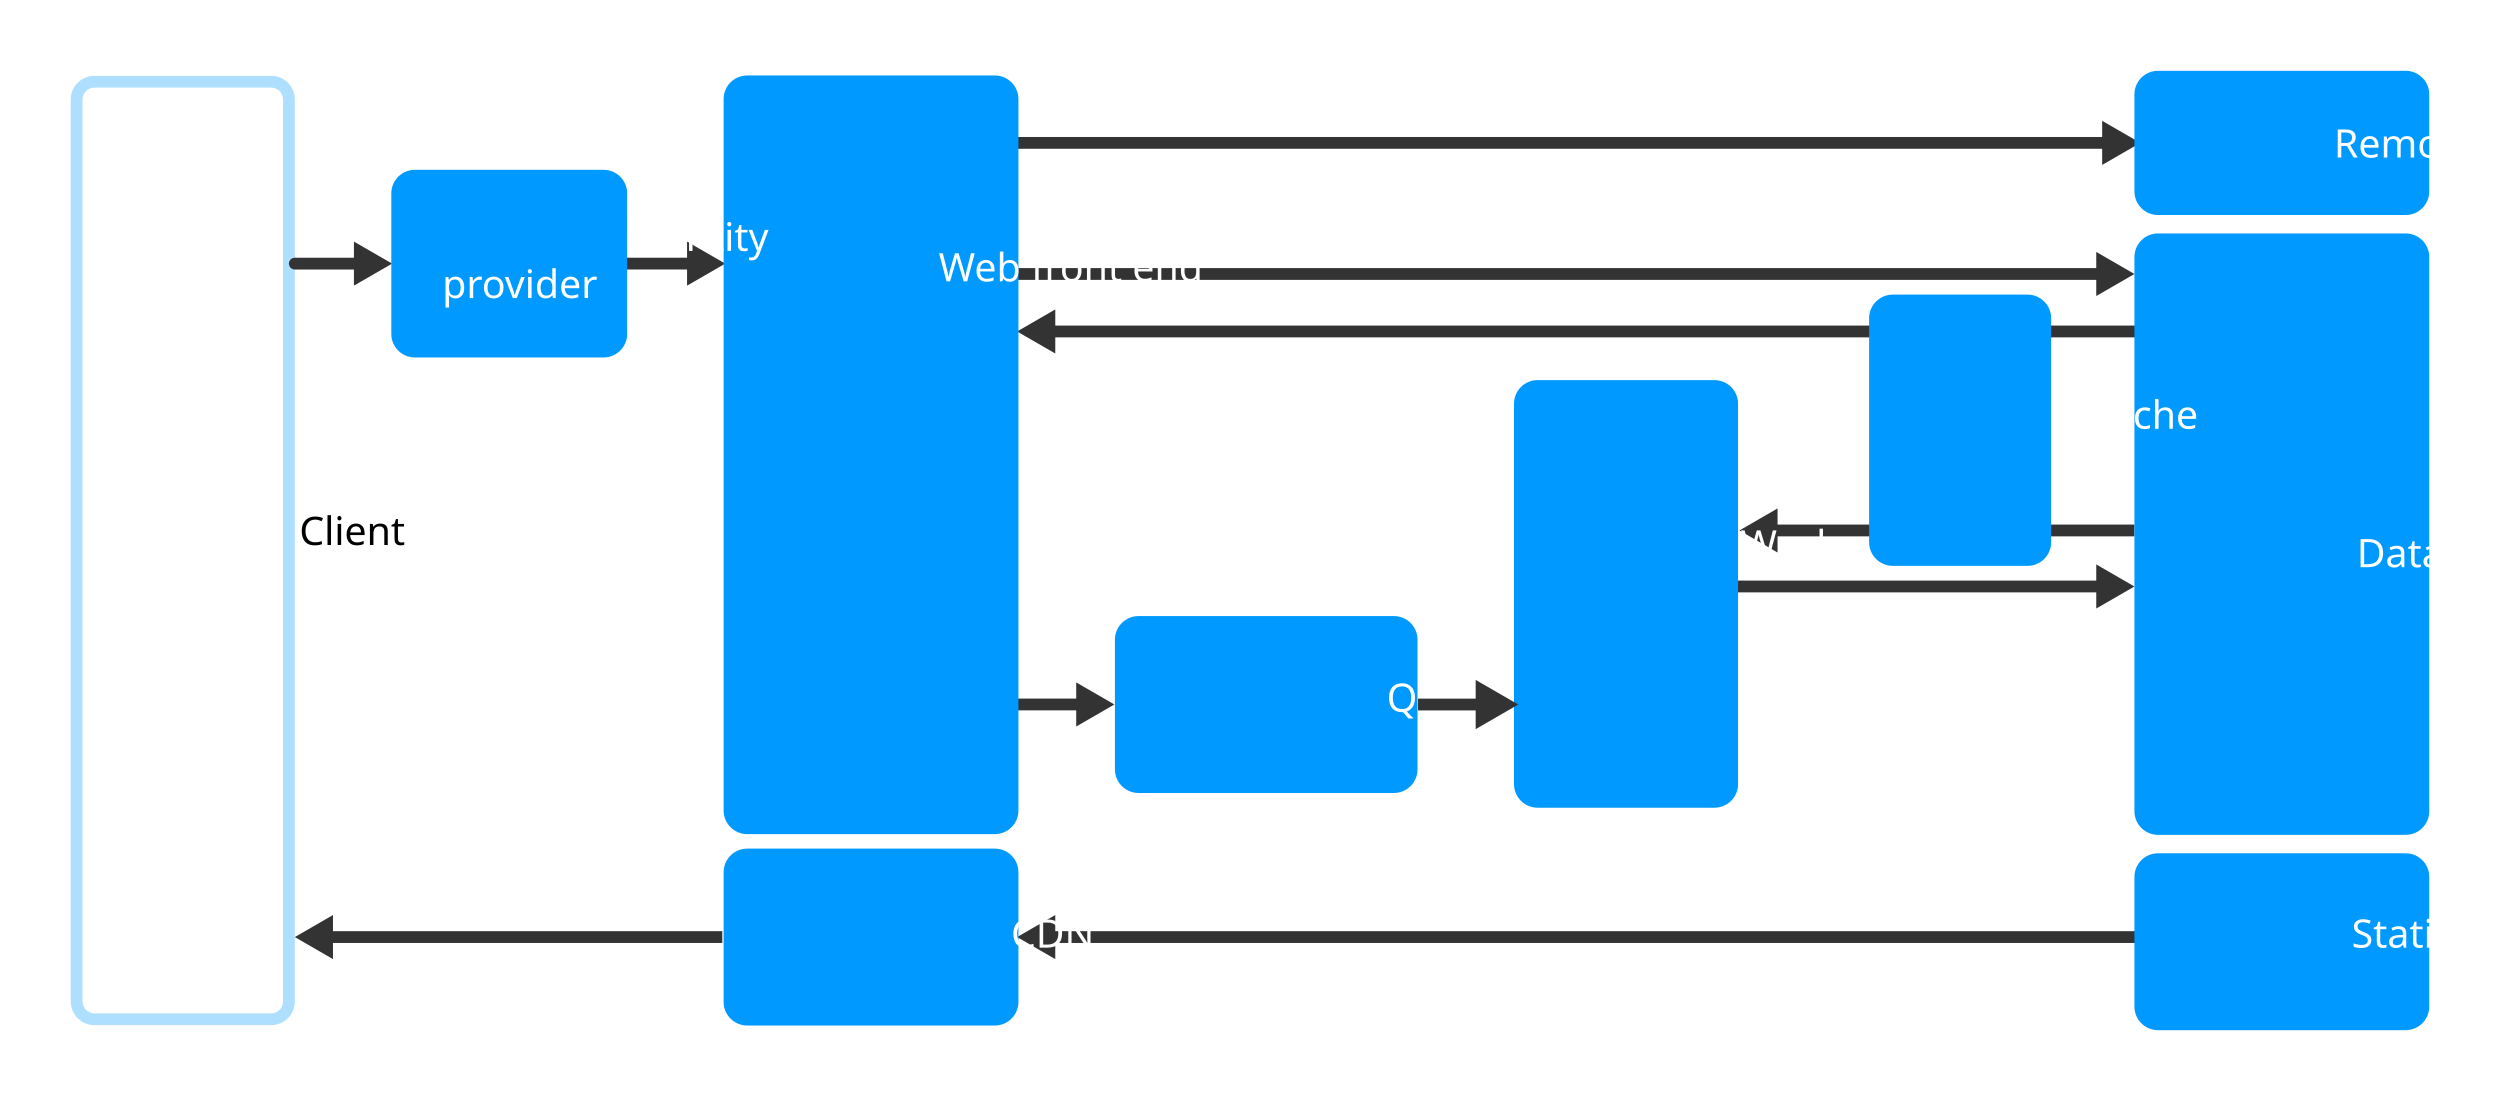
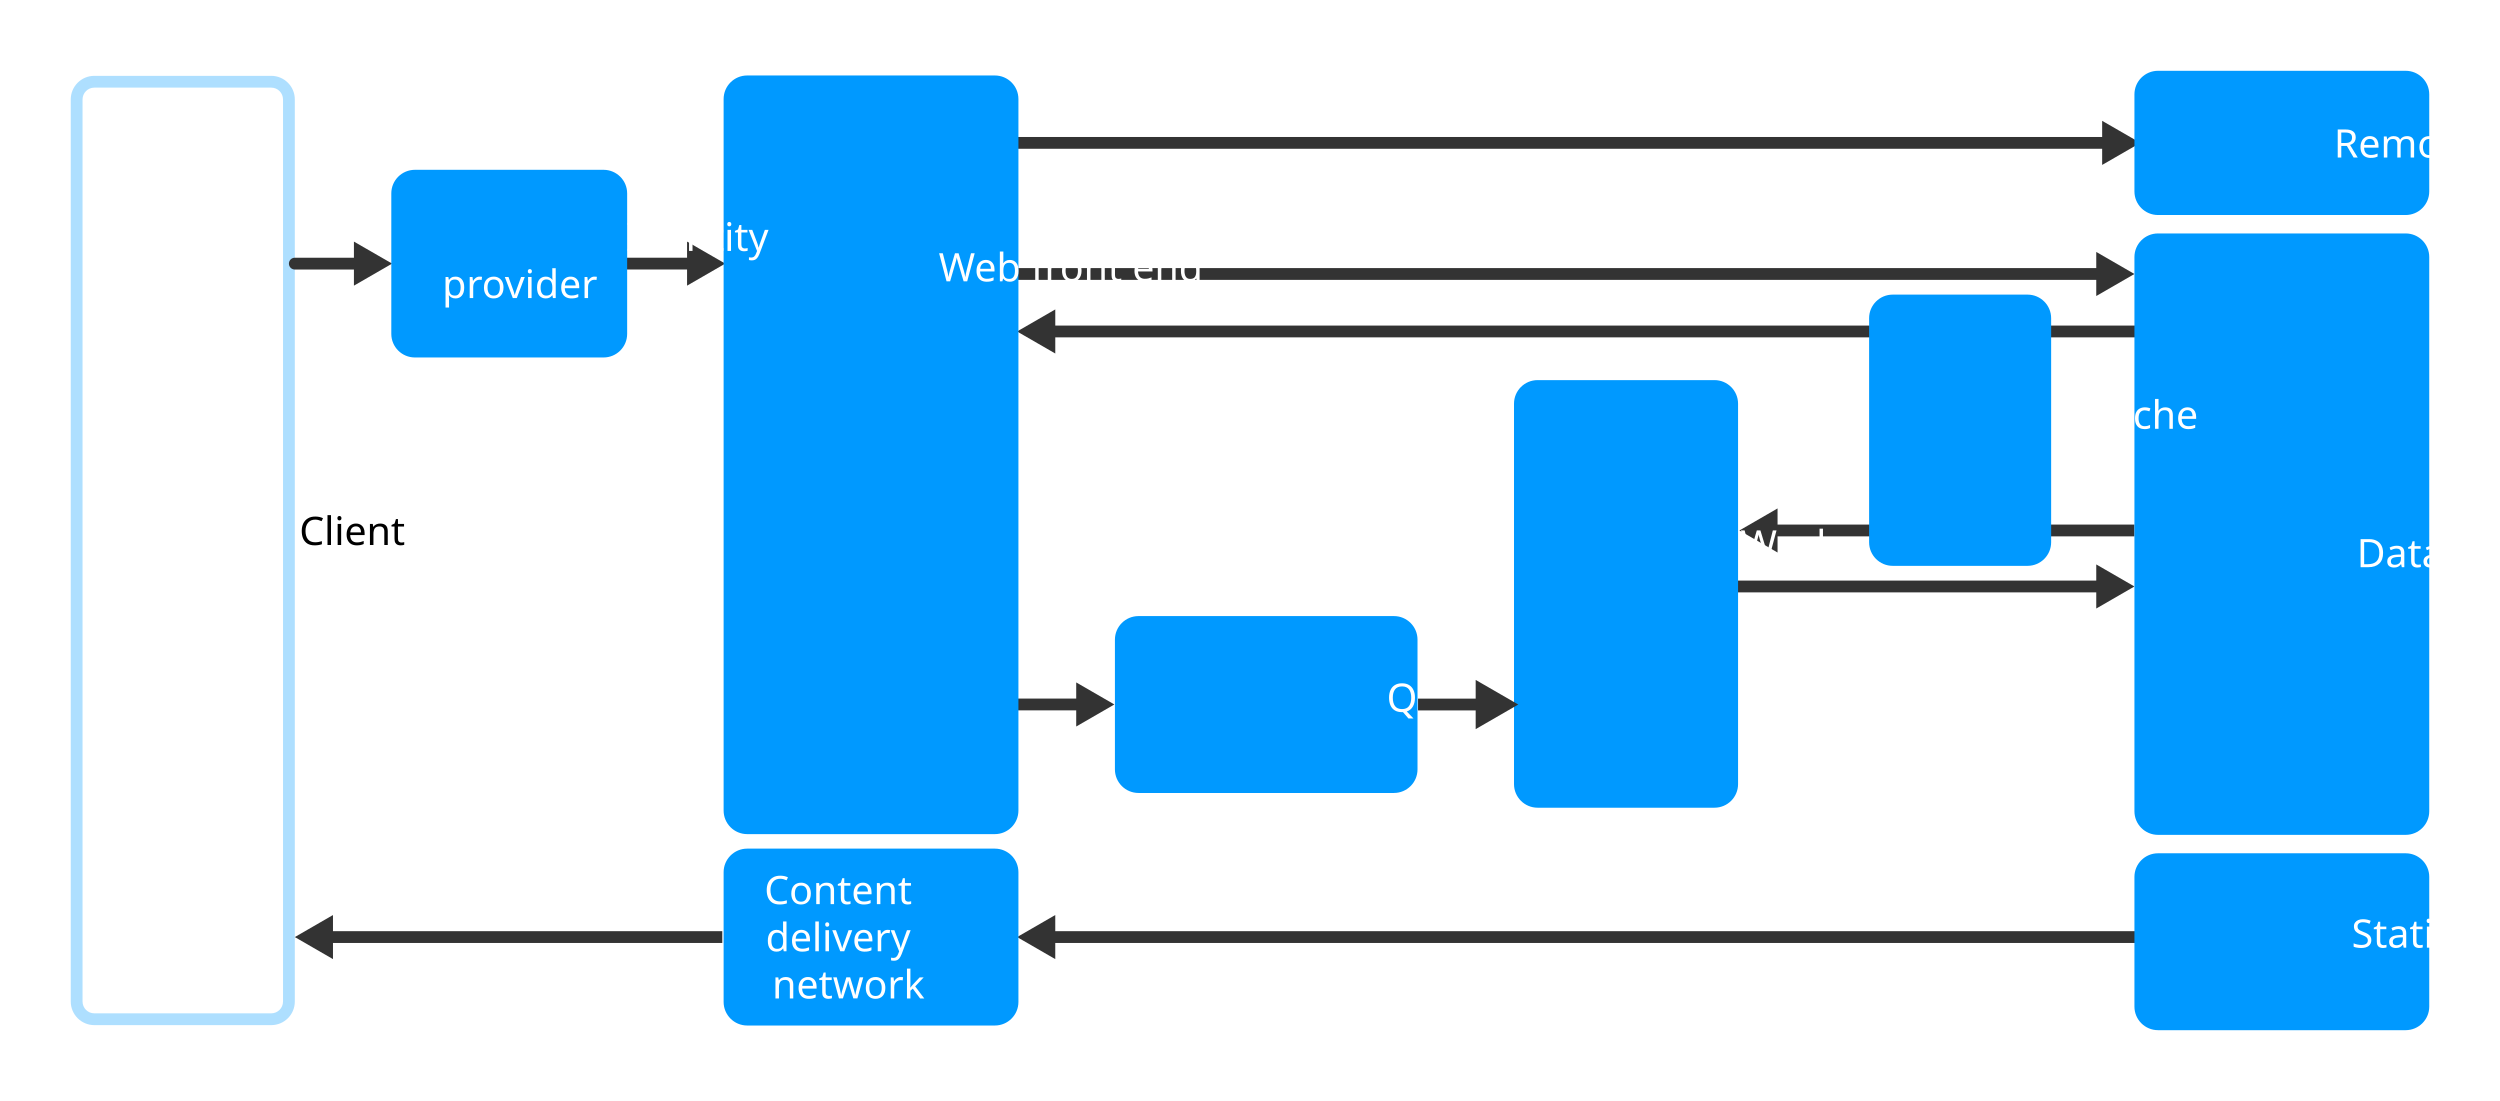
<svg xmlns="http://www.w3.org/2000/svg" xmlns:ns1="http://schemas.microsoft.com/visio/2003/SVGExtensions/" width="8.833in" height="3.89in" viewBox="0 0 636 280.073" xml:space="preserve" color-interpolation-filters="sRGB" class="st14">
  <ns1:documentProperties ns1:langID="1033" />
  <style type="text/css">
	
		.st1 {fill:#ffffff;stroke:none;stroke-linecap:round;stroke-linejoin:round;stroke-width:0.75}
		.st2 {fill:none}
		.st3 {stroke:#333333;stroke-linecap:butt;stroke-width:3}
		.st4 {fill:#333333;stroke:none;stroke-linecap:butt;stroke-width:0.75}
		.st5 {fill:#0099ff;stroke:none;stroke-linecap:butt;stroke-width:0.75}
		.st6 {fill:none;stroke:none;stroke-linecap:butt;stroke-width:0.75}
		.st7 {fill:#ffffff;font-family:'Segoe UI';font-size:0.833em}
		.st8 {fill:#aedfff;stroke:none;stroke-linecap:butt;stroke-width:0.75}
		.st9 {fill:#000000;font-family:'Segoe UI';font-size:0.833em}
		.st10 {stroke:none;stroke-linecap:butt;stroke-width:0.75}
		.st11 {fill:#333333;stroke:#333333;stroke-linecap:butt;stroke-width:0.75}
		.st12 {font-size:1em}
		.st13 {stroke:#333333;stroke-linecap:round;stroke-linejoin:round;stroke-width:3}
		.st14 {fill:none;fill-rule:evenodd;font-size:12px;overflow:visible;stroke-linecap:square;stroke-miterlimit:3}
	
	</style>
  <g ns1:mID="10" ns1:index="1" ns1:groupContext="backgroundPage">
    <ns1:userDefs>
      <ns1:ud ns1:nameU="msvVisioCreated" ns1:prompt="" ns1:val="VT0(0):26" />
    </ns1:userDefs>
    <ns1:pageProperties width="8.333" height="3.39" ns1:drawingScale="1" ns1:pageScale="1" ns1:drawingUnits="19" ns1:shadowOffsetX="8.99999" ns1:shadowOffsetY="-8.99999" />
    <g id="shape1-1" ns1:mID="1" ns1:groupContext="shape">
      <ns1:userDefs>
        <ns1:ud ns1:nameU="Background" ns1:val="VT0(0):26" />
        <ns1:ud ns1:nameU="visVersion" ns1:val="VT0(15):26" />
        <ns1:ud ns1:nameU="msvShapeCategories" ns1:prompt="" ns1:val="VT4(DoNotContain)" />
        <ns1:ud ns1:nameU="msvVisioCreated" ns1:prompt="" ns1:val="VT0(0):26" />
      </ns1:userDefs>
      <rect x="0" y="0" width="636" height="280.073" class="st1" />
    </g>
  </g>
  <g ns1:mID="0" ns1:index="2" ns1:groupContext="foregroundPage" transform="translate(18,18)">
    <ns1:pageProperties ns1:drawingScale="1" ns1:pageScale="1" ns1:drawingUnits="19" ns1:shadowOffsetX="8.99999" ns1:shadowOffsetY="-8.99999" />
    <ns1:layer ns1:name="Connector" ns1:index="0" />
    <g id="shape1-3" ns1:mID="1" ns1:groupContext="shape" transform="translate(432.57,-127.128)">
      <path d="M0 244.07 L92.43 244.07 L0 244.07 Z" class="st2" />
      <path d="M0 244.07 L92.43 244.07" class="st3" />
    </g>
    <g id="shape2-6" ns1:mID="2" ns1:groupContext="shape" transform="translate(424.5,-121.518)">
      <path d="M9.71 244.07 L0 238.46 L9.71 232.85 L9.71 244.07 Z" class="st4" />
    </g>
    <g id="shape3-8" ns1:mID="3" ns1:groupContext="shape" transform="translate(248.82,-23.688)">
      <path d="M0 244.07 L278.43 244.07 L0 244.07 Z" class="st2" />
      <path d="M0 244.07 L278.43 244.07" class="st3" />
    </g>
    <g id="shape4-11" ns1:mID="4" ns1:groupContext="shape" transform="translate(240.75,-18.078)">
      <path d="M9.71 244.07 L0 238.46 L9.71 232.85 L9.71 244.07 Z" class="st4" />
    </g>
    <g id="shape5-13" ns1:mID="5" ns1:groupContext="shape" transform="translate(423,-112.878)">
      <path d="M0 244.07 L93.93 244.07 L0 244.07 Z" class="st2" />
      <path d="M0 244.07 L93.93 244.07" class="st3" />
    </g>
    <g id="shape6-16" ns1:mID="6" ns1:groupContext="shape" transform="translate(515.287,-107.268)">
      <path d="M0 244.07 L9.71 238.46 L0 232.85 L0 244.07 Z" class="st4" />
    </g>
    <g id="shape7-18" ns1:mID="7" ns1:groupContext="shape" transform="translate(248.82,-177.753)">
      <path d="M0 244.07 L280.69 244.07 L0 244.07 Z" class="st2" />
      <path d="M0 244.07 L280.69 244.07" class="st3" />
    </g>
    <g id="shape8-21" ns1:mID="8" ns1:groupContext="shape" transform="translate(240.743,-172.143)">
      <path d="M9.72 244.07 L0 238.46 L9.72 232.85 L9.72 244.07 Z" class="st4" />
    </g>
    <g id="shape9-23" ns1:mID="9" ns1:groupContext="shape" transform="translate(240.75,-192.378)">
      <path d="M0 244.07 L276.18 244.07 L0 244.07 Z" class="st2" />
      <path d="M0 244.07 L276.18 244.07" class="st3" />
    </g>
    <g id="shape10-26" ns1:mID="10" ns1:groupContext="shape" transform="translate(515.287,-186.768)">
      <path d="M0 244.07 L9.71 238.46 L0 232.85 L0 244.07 Z" class="st4" />
    </g>
    <g id="shape11-28" ns1:mID="11" ns1:groupContext="shape" transform="translate(240.743,-225.73)">
      <path d="M0 244.07 L277.69 244.07 L0 244.07 Z" class="st2" />
      <path d="M0 244.07 L277.69 244.07" class="st3" />
    </g>
    <g id="shape12-31" ns1:mID="12" ns1:groupContext="shape" transform="translate(516.788,-220.12)">
      <path d="M0 244.07 L9.72 238.46 L0 232.85 L0 244.07 Z" class="st4" />
    </g>
    <g id="shape13-33" ns1:mID="13" ns1:groupContext="shape" transform="translate(141,-195.018)">
      <path d="M0 244.07 L17.43 244.07 L0 244.07 Z" class="st2" />
      <path d="M0 244.07 L17.43 244.07" class="st3" />
    </g>
    <g id="shape14-36" ns1:mID="14" ns1:groupContext="shape" transform="translate(156.788,-189.408)">
      <path d="M0 244.07 L9.71 238.46 L0 232.86 L0 244.07 Z" class="st4" />
    </g>
    <g id="shape15-38" ns1:mID="15" ns1:groupContext="shape" transform="translate(367.163,-56.598)">
      <path d="M-0 238.07 A6 6 -180 0 0 6 244.07 L51 244.07 A6 6 -180 0 0 57 238.07 L57 141.29 A6        6 -180 0 0 51 135.29 L6 135.29 A6 6 -180 0 0 0 141.29 L0 238.07 Z" class="st5" />
    </g>
    <g id="shape16-40" ns1:mID="16" ns1:groupContext="shape" transform="translate(378,-117)">
      <ns1:userDefs />
      <ns1:textBlock ns1:margins="rect(0,0,0,0)" />
      <ns1:textRect cx="22.5" cy="238.073" width="45" height="12" />
      <rect x="0" y="232.073" width="45" height="12" class="st6" />
      <text x="-0" y="241.07" class="st7" ns1:langID="1033">
        <ns1:paragraph />
        <ns1:tabList />Worker</text>
    </g>
    <g id="shape17-43" ns1:mID="17" ns1:groupContext="shape" transform="translate(0.000125828,-1.2855)">
      <path d="M51 5.57 A3 3 0 0 1 54 8.57 L54 238.07 A3 3 0 0 1 51 241.07 L6 241.07 A3 3 0 0 1 3 238.07 L3 8.57 A3 3 0 0 1        6 5.57 L51 5.57 ZM51 2.57 L6 2.57 A6 6 -180 0 0 -0 8.57 L0 238.07 A6 6 -180 0 0 6 244.07 L51 244.07 A6 6        -180 0 0 57 238.07 L57 8.57 A6 6 -180 0 0 51 2.57 Z" class="st8" />
    </g>
    <g id="shape18-45" ns1:mID="18" ns1:groupContext="shape" transform="translate(11.3901,-120.435)">
      <ns1:userDefs />
      <ns1:textBlock ns1:margins="rect(0,0,0,0)" />
      <ns1:textRect cx="30.025" cy="238.073" width="60.06" height="12" />
      <rect x="0" y="232.073" width="60.05" height="12" class="st6" />
      <text x="-0.01" y="241.07" class="st9" ns1:langID="1033">
        <ns1:paragraph />
        <ns1:tabList />Client</text>
    </g>
    <g id="shape19-48" ns1:mID="19" ns1:groupContext="shape" transform="translate(55.5001,-195.018)">
      <path d="M0 244.07 L18.18 244.07 L0 244.07 Z" class="st2" />
      <path d="M0 244.07 L18.18 244.07" class="st10" />
    </g>
    <g id="shape20-51" ns1:mID="20" ns1:groupContext="shape" transform="translate(72.0376,-189.408)">
      <path d="M0 244.07 L9.71 238.46 L0 232.86 L0 244.07 Z" class="st4" />
    </g>
    <g id="shape21-53" ns1:mID="21" ns1:groupContext="shape" transform="translate(240.75,-82.8629)">
      <path d="M0 244.07 L16.68 244.07 L0 244.07 Z" class="st2" />
      <path d="M0 244.07 L16.68 244.07" class="st3" />
    </g>
    <g id="shape22-56" ns1:mID="22" ns1:groupContext="shape" transform="translate(255.788,-77.2529)">
      <path d="M0 244.07 L9.71 238.46 L0 232.85 L0 244.07 Z" class="st4" />
    </g>
    <g id="shape23-58" ns1:mID="23" ns1:groupContext="shape" transform="translate(525,-207.378)">
      <path d="M-0 238.07 A6 6 -180 0 0 6 244.07 L69 244.07 A6 6 -180 0 0 75 238.07 L75 213.38 A6        6 -180 0 0 69 207.38 L6 207.38 A6 6 -180 0 0 0 213.38 L0 238.07 Z" class="st5" />
    </g>
    <g id="shape24-60" ns1:mID="24" ns1:groupContext="shape" transform="translate(528.975,-219)">
      <ns1:userDefs />
      <ns1:textBlock ns1:margins="rect(0,0,0,0)" />
      <ns1:textRect cx="37.012" cy="238.073" width="74.03" height="12" />
      <rect x="0" y="232.073" width="74.025" height="12" class="st6" />
      <text x="-0" y="241.07" class="st7" ns1:langID="1033">
        <ns1:paragraph />
        <ns1:tabList />Remote service</text>
    </g>
    <g id="shape25-63" ns1:mID="25" ns1:groupContext="shape" transform="translate(525,-0.003)">
      <path d="M-0 238.07 A6 6 -180 0 0 6 244.07 L69 244.07 A6 6 -180 0 0 75 238.07 L75 205.07 A6        6 -180 0 0 69 199.07 L6 199.07 A6 6 -180 0 0 0 205.07 L0 238.07 Z" class="st5" />
    </g>
    <g id="shape26-65" ns1:mID="26" ns1:groupContext="shape" transform="translate(533.475,-18)">
      <ns1:userDefs />
      <ns1:textBlock ns1:margins="rect(0,0,0,0)" />
      <ns1:textRect cx="33.525" cy="238.073" width="67.05" height="12" />
      <rect x="0" y="232.073" width="67.05" height="12" class="st6" />
      <text x="-0" y="241.07" class="st7" ns1:langID="1033">
        <ns1:paragraph />
        <ns1:tabList />Static content</text>
    </g>
    <g id="shape27-68" ns1:mID="27" ns1:groupContext="shape" transform="translate(525,-49.6905)">
      <path d="M0 238.07 A6 6 -180 0 0 6 244.07 L69 244.07 A6 6 -180 0 0 75 238.07 L75 97.07 A6        6 -180 0 0 69 91.07 L6 91.07 A6 6 -180 0 0 -0 97.07 L0 238.07 Z" class="st5" />
    </g>
    <g id="shape28-70" ns1:mID="28" ns1:groupContext="shape" transform="translate(534.793,-114.788)">
      <ns1:userDefs />
      <ns1:textBlock ns1:margins="rect(0,0,0,0)" />
      <ns1:textRect cx="27.354" cy="238.073" width="54.71" height="12" />
      <rect x="0" y="232.073" width="54.708" height="12" class="st6" />
      <text x="-0" y="241.07" class="st7" ns1:langID="1033">
        <ns1:paragraph />
        <ns1:tabList />Database</text>
    </g>
    <g id="shape29-73" ns1:mID="29" ns1:groupContext="shape" transform="translate(265.635,-60.348)">
      <path d="M-0 238.07 A6 6 -180 0 0 6 244.07 L70.98 244.07 A6 6 -180 0 0 76.98 238.07 L76.98 205.07        A6 6 -180 0 0 70.98 199.07 L6 199.07 A6 6 -180 0 0 -0 205.07 L0 238.07 Z" class="st5" />
    </g>
    <g id="shape30-75" ns1:mID="30" ns1:groupContext="shape" transform="translate(288,-77.9999)">
      <ns1:userDefs />
      <ns1:textBlock ns1:margins="rect(0,0,0,0)" />
      <ns1:textRect cx="25.025" cy="238.073" width="50.06" height="12" />
      <rect x="0" y="232.073" width="50.05" height="12" class="st6" />
      <text x="-0.01" y="241.07" class="st7" ns1:langID="1033">
        <ns1:paragraph />
        <ns1:tabList />Queue</text>
    </g>
    <g id="shape31-78" ns1:mID="31" ns1:groupContext="shape" transform="translate(166.088,-49.878)">
-       <path d="M0 238.07 A6 6 -180 0 0 6 244.07 L69 244.07 A6 6 -180 0 0 75 238.07 L75 57.07 A6        6 -180 0 0 69 51.07 L6 51.07 A6 6 -180 0 0 0 57.07 L0 238.07 Z" class="st5" />
+       <path d="M0 238.07 A6 6 -180 0 0 6 244.07 L69 244.07 A6 6 -180 0 0 75 238.07 L75 57.07 A6       6 -180 0 0 69 51.07 L6 51.07 A6 6 -180 0 0 0 57.07 L0 238.07 Z" class="st5" />
    </g>
    <g id="shape32-80" ns1:mID="32" ns1:groupContext="shape" transform="translate(174.013,-187.5)">
      <ns1:userDefs />
      <ns1:textBlock ns1:margins="rect(0,0,0,0)" />
      <ns1:textRect cx="31.825" cy="238.073" width="63.65" height="12" />
      <rect x="0" y="232.073" width="63.65" height="12" class="st6" />
      <text x="-0" y="241.07" class="st7" ns1:langID="1033">
        <ns1:paragraph />
        <ns1:tabList />Web front end</text>
    </g>
    <g id="shape33-83" ns1:mID="33" ns1:groupContext="shape" transform="translate(166.088,-1.188)">
-       <path d="M-0 238.07 A6 6 -180 0 0 6 244.07 L69 244.07 A6 6 -180 0 0 75 238.07 L75 205.07 A6        6 -180 0 0 69 199.07 L6 199.07 A6 6 -180 0 0 -0 205.07 L0 238.07 Z" class="st5" />
+       <path d="M-0 238.07 A6 6 -180 0 0 6 244.07 L69 244.07 A6 6 -180 0 0 75 238.07 L75 205.07 A6       6 -180 0 0 69 199.07 L6 199.07 A6 6 -180 0 0 -0 205.07 L0 238.07 Z" class="st5" />
    </g>
    <g id="shape34-85" ns1:mID="34" ns1:groupContext="shape" transform="translate(192.425,-18)">
      <ns1:userDefs />
      <ns1:textBlock ns1:margins="rect(0,0,0,0)" />
      <ns1:textRect cx="14.575" cy="238.073" width="29.16" height="12" />
      <rect x="0" y="232.073" width="29.15" height="12" class="st6" />
-       <text x="-0.01" y="241.07" class="st7" ns1:langID="1033">
-         <ns1:paragraph />
-         <ns1:tabList />CDN</text>
+       <text x="14.5" y="230" class="st7" ns1:langID="1033" text-anchor="middle">
+         <ns1:paragraph />
+         <ns1:tabList />
+         <tspan x="14.5" dy="0">Content</tspan>
+         <tspan x="14.5" dy="12">delivery</tspan>
+         <tspan x="14.5" dy="12">network</tspan>
+       </text>
    </g>
    <g id="shape35-88" ns1:mID="35" ns1:groupContext="shape" transform="translate(81.5476,-171.138)">
      <path d="M0 238.07 A6 6 -180 0 0 6 244.07 L54 244.07 A6 6 -180 0 0 60 238.07 L60 202.33 A6        6 -180 0 0 54 196.33 L6 196.33 A6 6 -180 0 0 -0 202.33 L0 238.07 Z" class="st5" />
    </g>
    <g id="shape36-90" ns1:mID="36" ns1:groupContext="shape" transform="translate(342.75,-82.8479)">
      <path d="M0 244.07 L16.68 244.07 L0 244.07 Z" class="st2" />
      <path d="M0 244.07 L16.68 244.07" class="st3" />
    </g>
    <g id="shape37-93" ns1:mID="37" ns1:groupContext="shape" transform="translate(357.788,-77.2379)">
      <path d="M0 244.07 L9.71 238.46 L0 232.85 L0 244.07 Z" class="st11" />
    </g>
    <g id="shape38-95" ns1:mID="38" ns1:groupContext="shape" transform="translate(65.0701,-23.688)">
      <path d="M0 244.07 L100.68 244.07 L0 244.07 Z" class="st2" />
      <path d="M0 244.07 L100.68 244.07" class="st3" />
    </g>
    <g id="shape39-98" ns1:mID="39" ns1:groupContext="shape" transform="translate(57.0001,-18.078)">
      <path d="M9.71 244.07 L0 238.46 L9.71 232.85 L9.71 244.07 Z" class="st4" />
    </g>
    <g id="shape40-100" ns1:mID="40" ns1:groupContext="shape" transform="translate(457.5,-118.128)">
      <path d="M-0 238.07 A6 6 -180 0 0 6 244.07 L40.31 244.07 A6 6 -180 0 0 46.31 238.07 L46.31 181.07        A6 6 -180 0 0 40.31 175.07 L6 175.07 A6 6 -180 0 0 -0 181.07 L0 238.07 Z" class="st5" />
    </g>
    <g id="shape41-102" ns1:mID="41" ns1:groupContext="shape" transform="translate(465.9,-150)">
      <ns1:userDefs />
      <ns1:textBlock ns1:margins="rect(0,0,0,0)" />
      <ns1:textRect cx="15.75" cy="238.073" width="31.5" height="12" />
      <rect x="0" y="232.073" width="31.5" height="12" class="st6" />
      <text x="-0" y="241.07" class="st7" ns1:langID="1033">
        <ns1:paragraph />
        <ns1:tabList />Cache</text>
    </g>
    <g id="shape42-105" ns1:mID="42" ns1:groupContext="shape" transform="translate(94.5,-178.995)">
      <ns1:userDefs />
      <ns1:textBlock ns1:margins="rect(0,0,0,0)" />
      <ns1:textRect cx="18.549" cy="227.82" width="37.1" height="32.505" />
      <rect x="0" y="211.568" width="37.099" height="32.505" class="st6" />
      <text x="-0" y="224.82" class="st7" ns1:langID="1033">
        <ns1:paragraph />
        <ns1:tabList />Identity <tspan x="-0" dy="1.2em" class="st12">provider</tspan>
      </text>
    </g>
    <g id="shape43-109" ns1:mID="43" ns1:groupContext="shape" ns1:layerMember="0" transform="translate(56.9988,-195.014)">
      <path d="M15.04 244.07 L0 244.07 L15.04 244.07 Z" class="st2" />
      <path d="M15.04 244.07 L0 244.07" class="st13" />
    </g>
  </g>
</svg>
